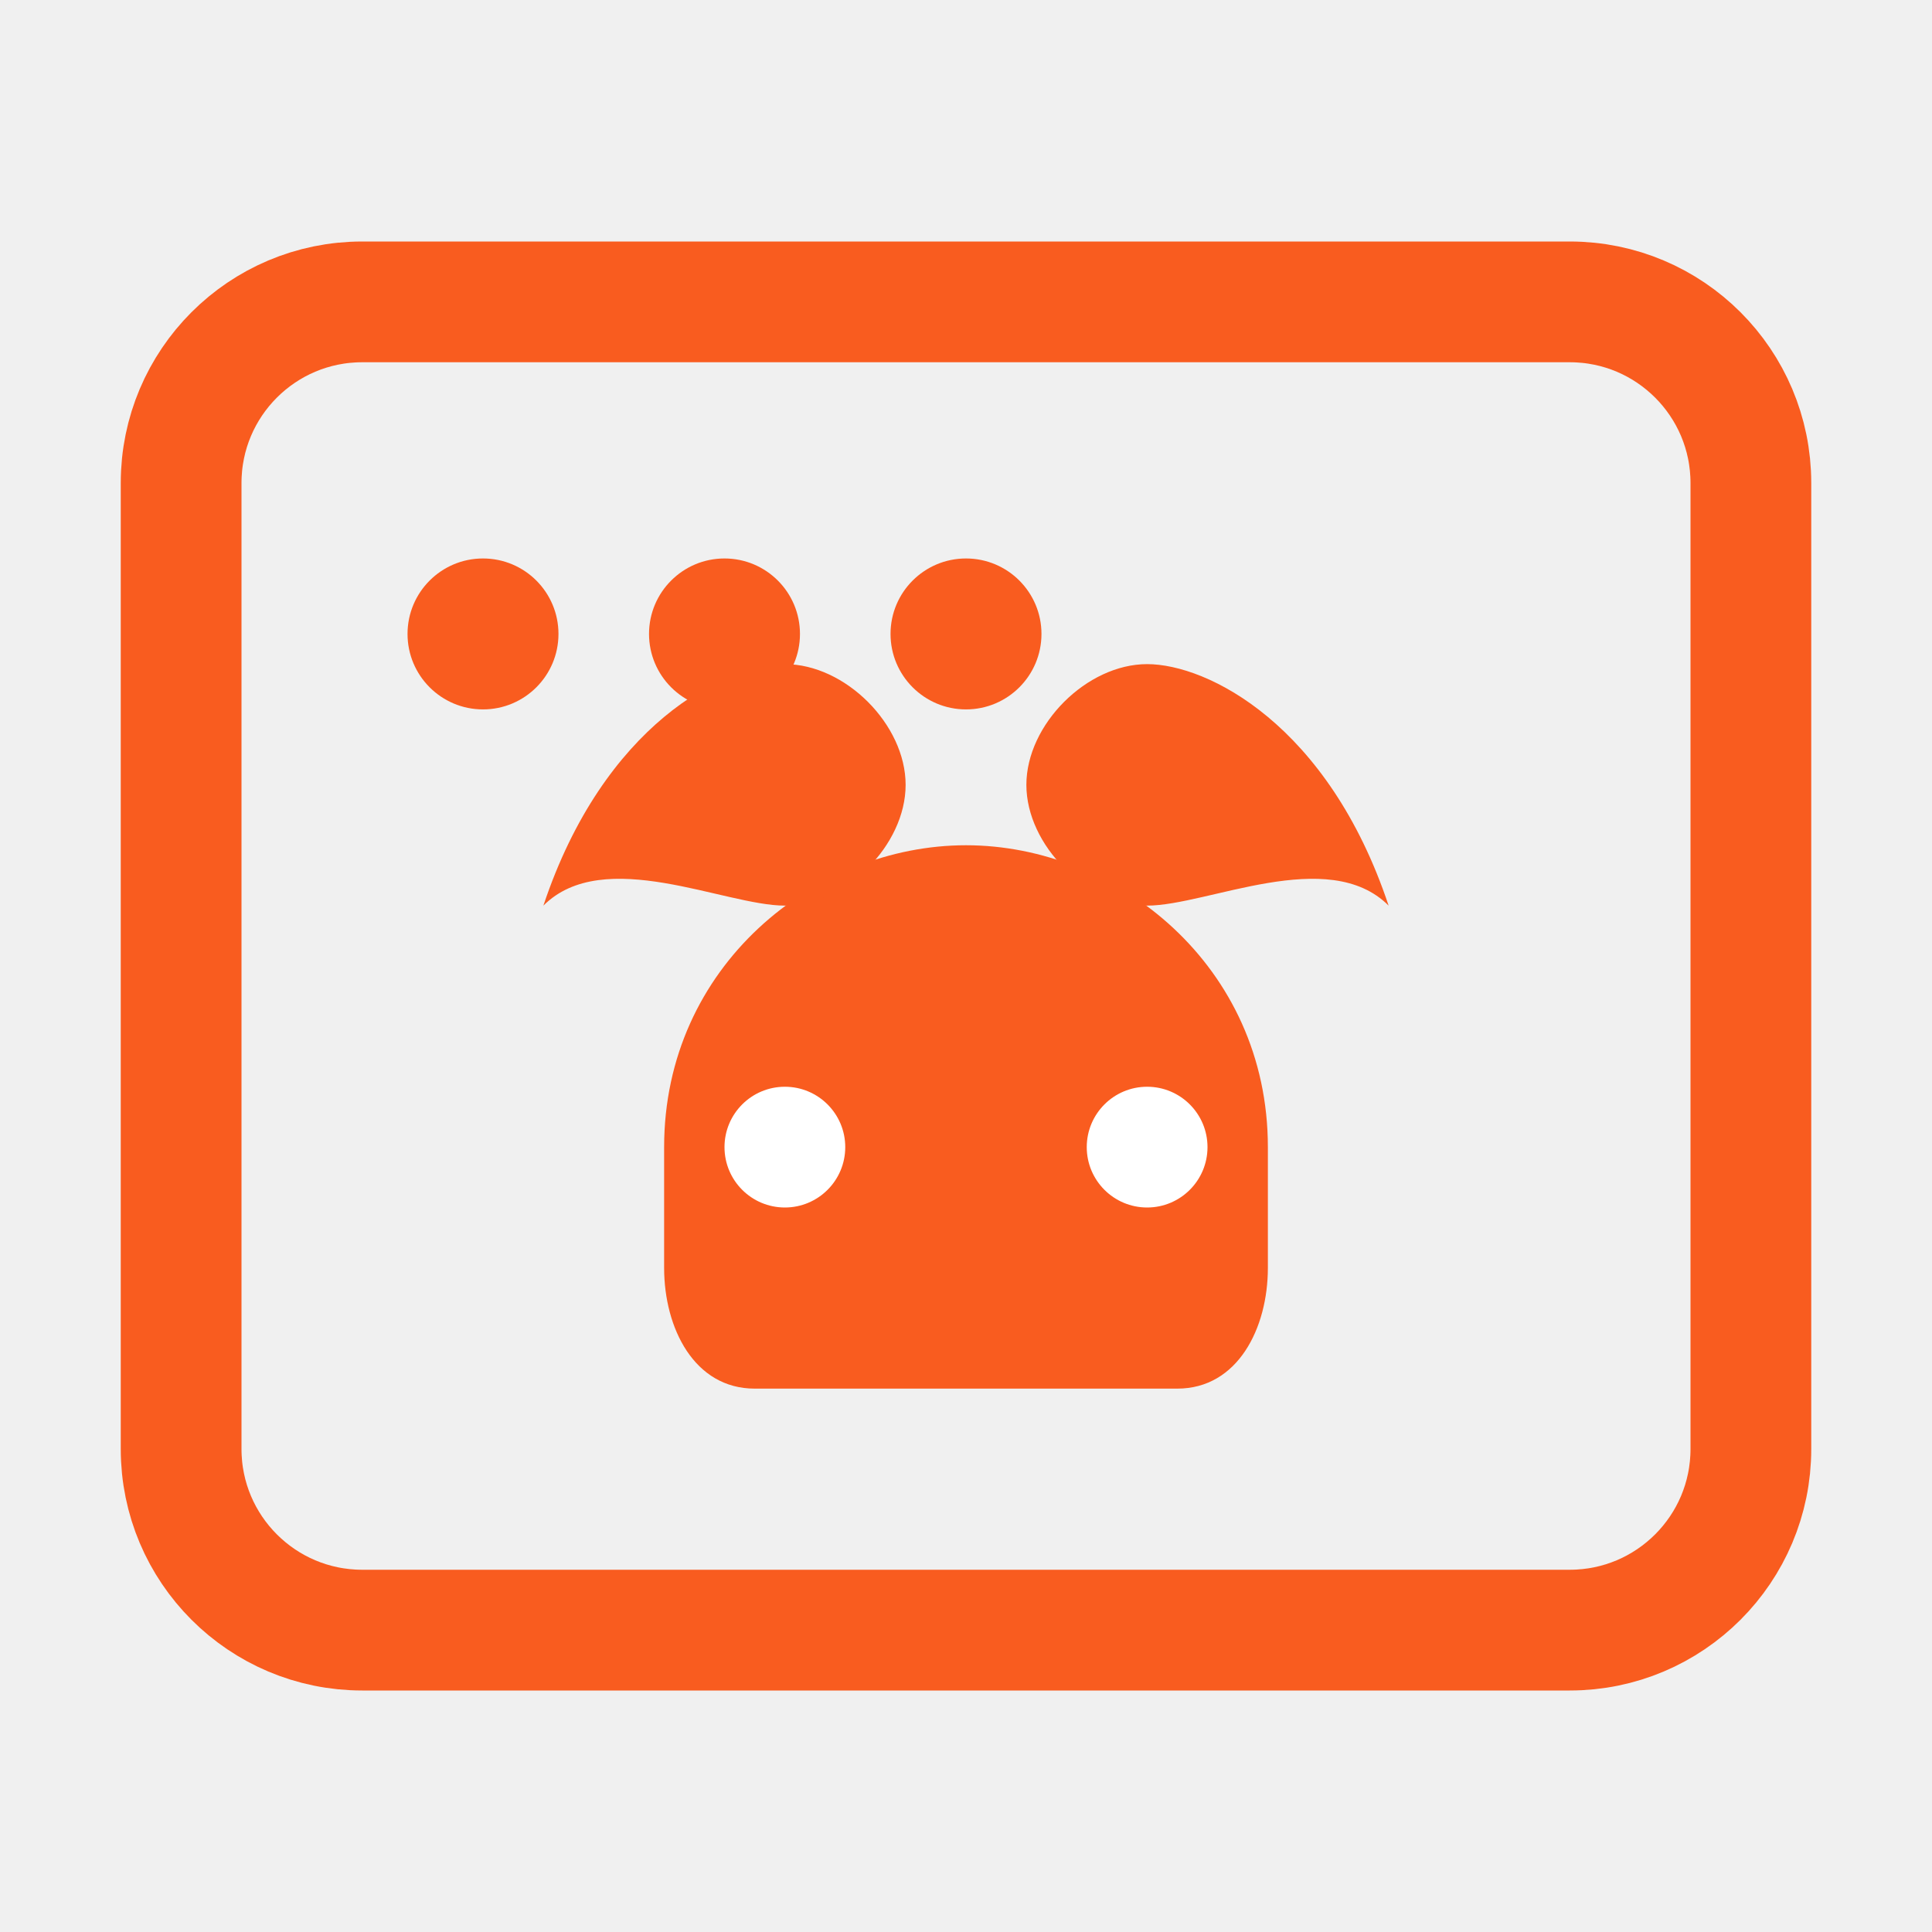
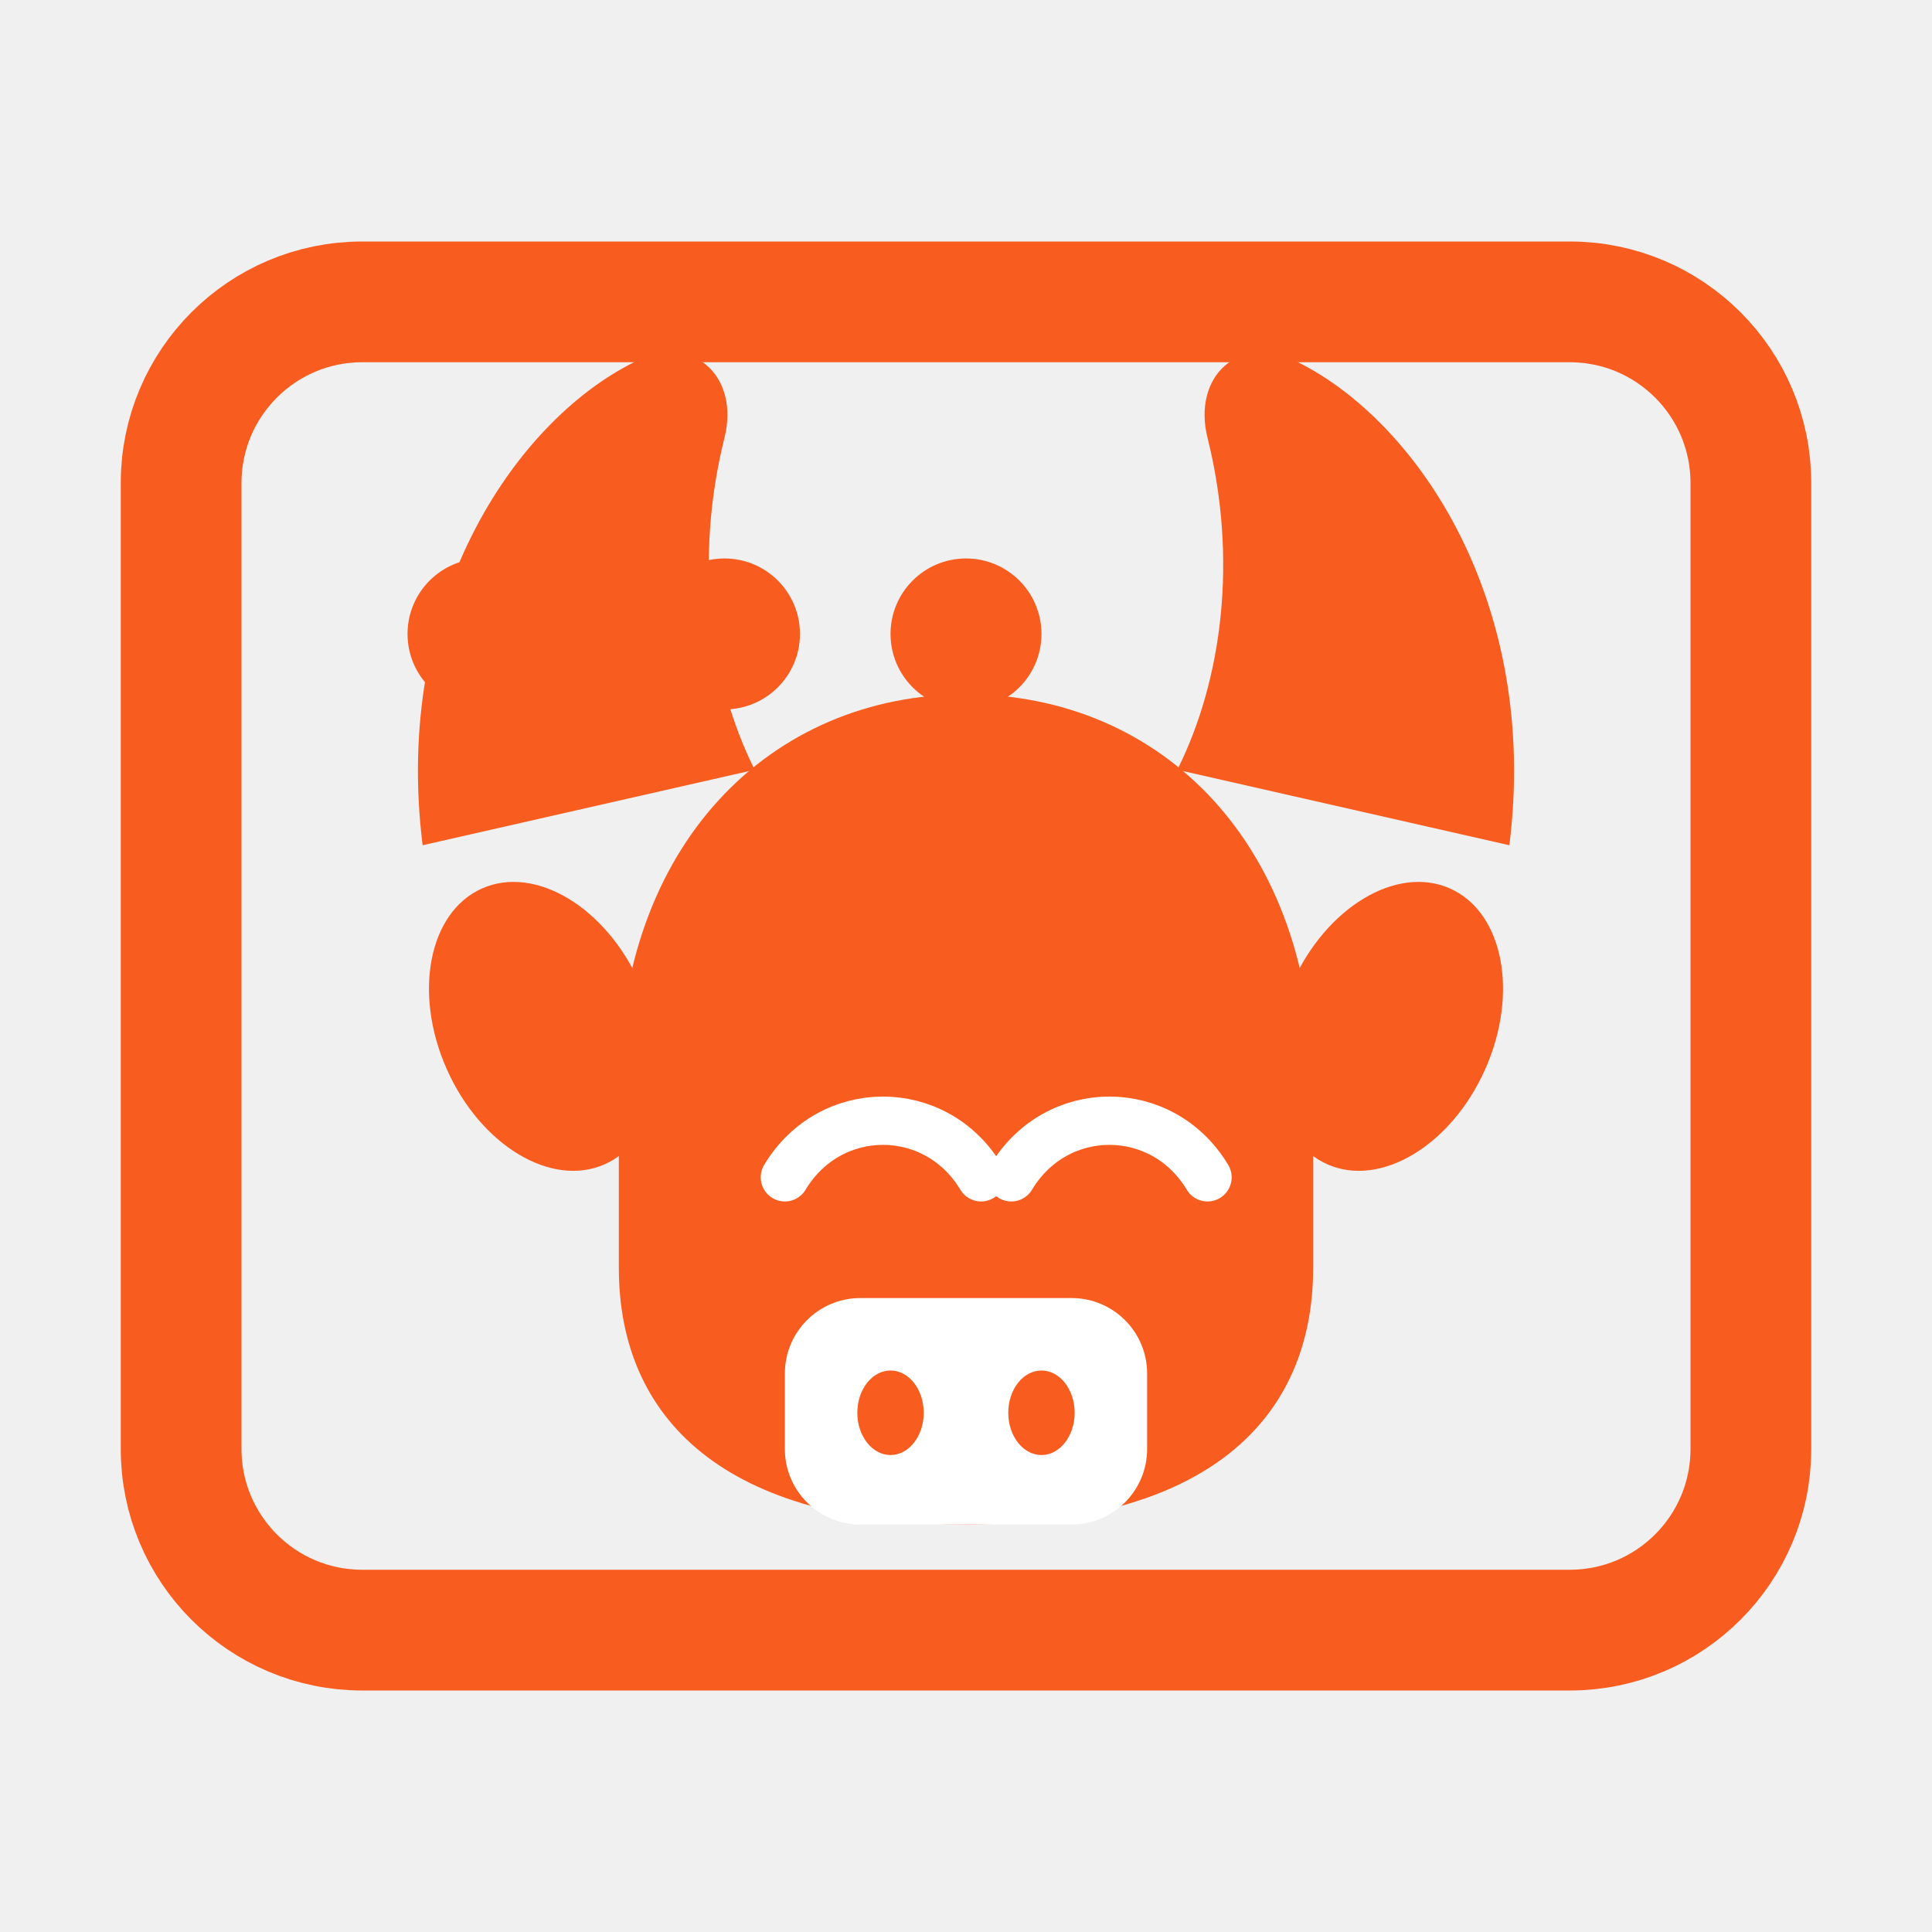
<svg xmlns="http://www.w3.org/2000/svg" viewBox="0 0 64 64" fill="none" role="img" aria-label="Bullframe CSS logo">
  <rect x="6" y="10" width="52" height="44" rx="6" stroke="#f95c1f" stroke-width="4" />
  <circle cx="16" cy="21" r="2.5" fill="#f95c1f" />
  <circle cx="24" cy="21" r="2.5" fill="#f95c1f" />
  <circle cx="32" cy="21" r="2.5" fill="#f95c1f" />
-   <path d="M22 38c0-6 5-10 10-10s10 4 10 10v4c0 2-1 4-3 4H25c-2 0-3-2-3-4v-4Z" fill="#f95c1f" />
-   <path d="M18 30c2-6 6-8 8-8s4 2 4 4-2 4-4 4-6-2-8 0Zm28 0c-2-6-6-8-8-8s-4 2-4 4 2 4 4 4 6-2 8 0Z" fill="#f95c1f" />
-   <circle cx="26" cy="38" r="2" fill="#fff" />
-   <circle cx="38" cy="38" r="2" fill="#fff" />
+   <path d="M14 28c-1-8 3-14 7-16 2-1 3.5.5 3 2.5-1 4-.5 8 1 11z" fill="#f95c1f" />
+   <path d="M50 28c1-8-3-14-7-16-2-1-3.5.5-3 2.5 1 4 .5 8-1 11z" fill="#f95c1f" />
+   <ellipse cx="18" cy="34" rx="3.5" ry="5" transform="rotate(-24 18 34)" fill="#f95c1f" />
+   <ellipse cx="46" cy="34" rx="3.5" ry="5" transform="rotate(24 46 34)" fill="#f95c1f" />
+   <path d="M20.5 36c0-8 5-13 11.5-13S43.5 28 43.5 36v6c0 5-3.5 8.5-11.5 8.5S20.5 47 20.5 42z" fill="#f95c1f" />
+   <path d="M26 39c1.5-2.5 5-2.5 6.5 0" stroke="#fff" stroke-width="1.6" stroke-linecap="round" />
+   <path d="M33.5 39c1.5-2.5 5-2.5 6.5 0" stroke="#fff" stroke-width="1.6" stroke-linecap="round" />
+   <rect x="26" y="43" width="12" height="7.5" rx="2.5" fill="#fff" />
+   <ellipse cx="29.5" cy="46.8" rx="1.1" ry="1.4" fill="#f95c1f" />
+   <ellipse cx="34.5" cy="46.8" rx="1.1" ry="1.4" fill="#f95c1f" />
</svg>
